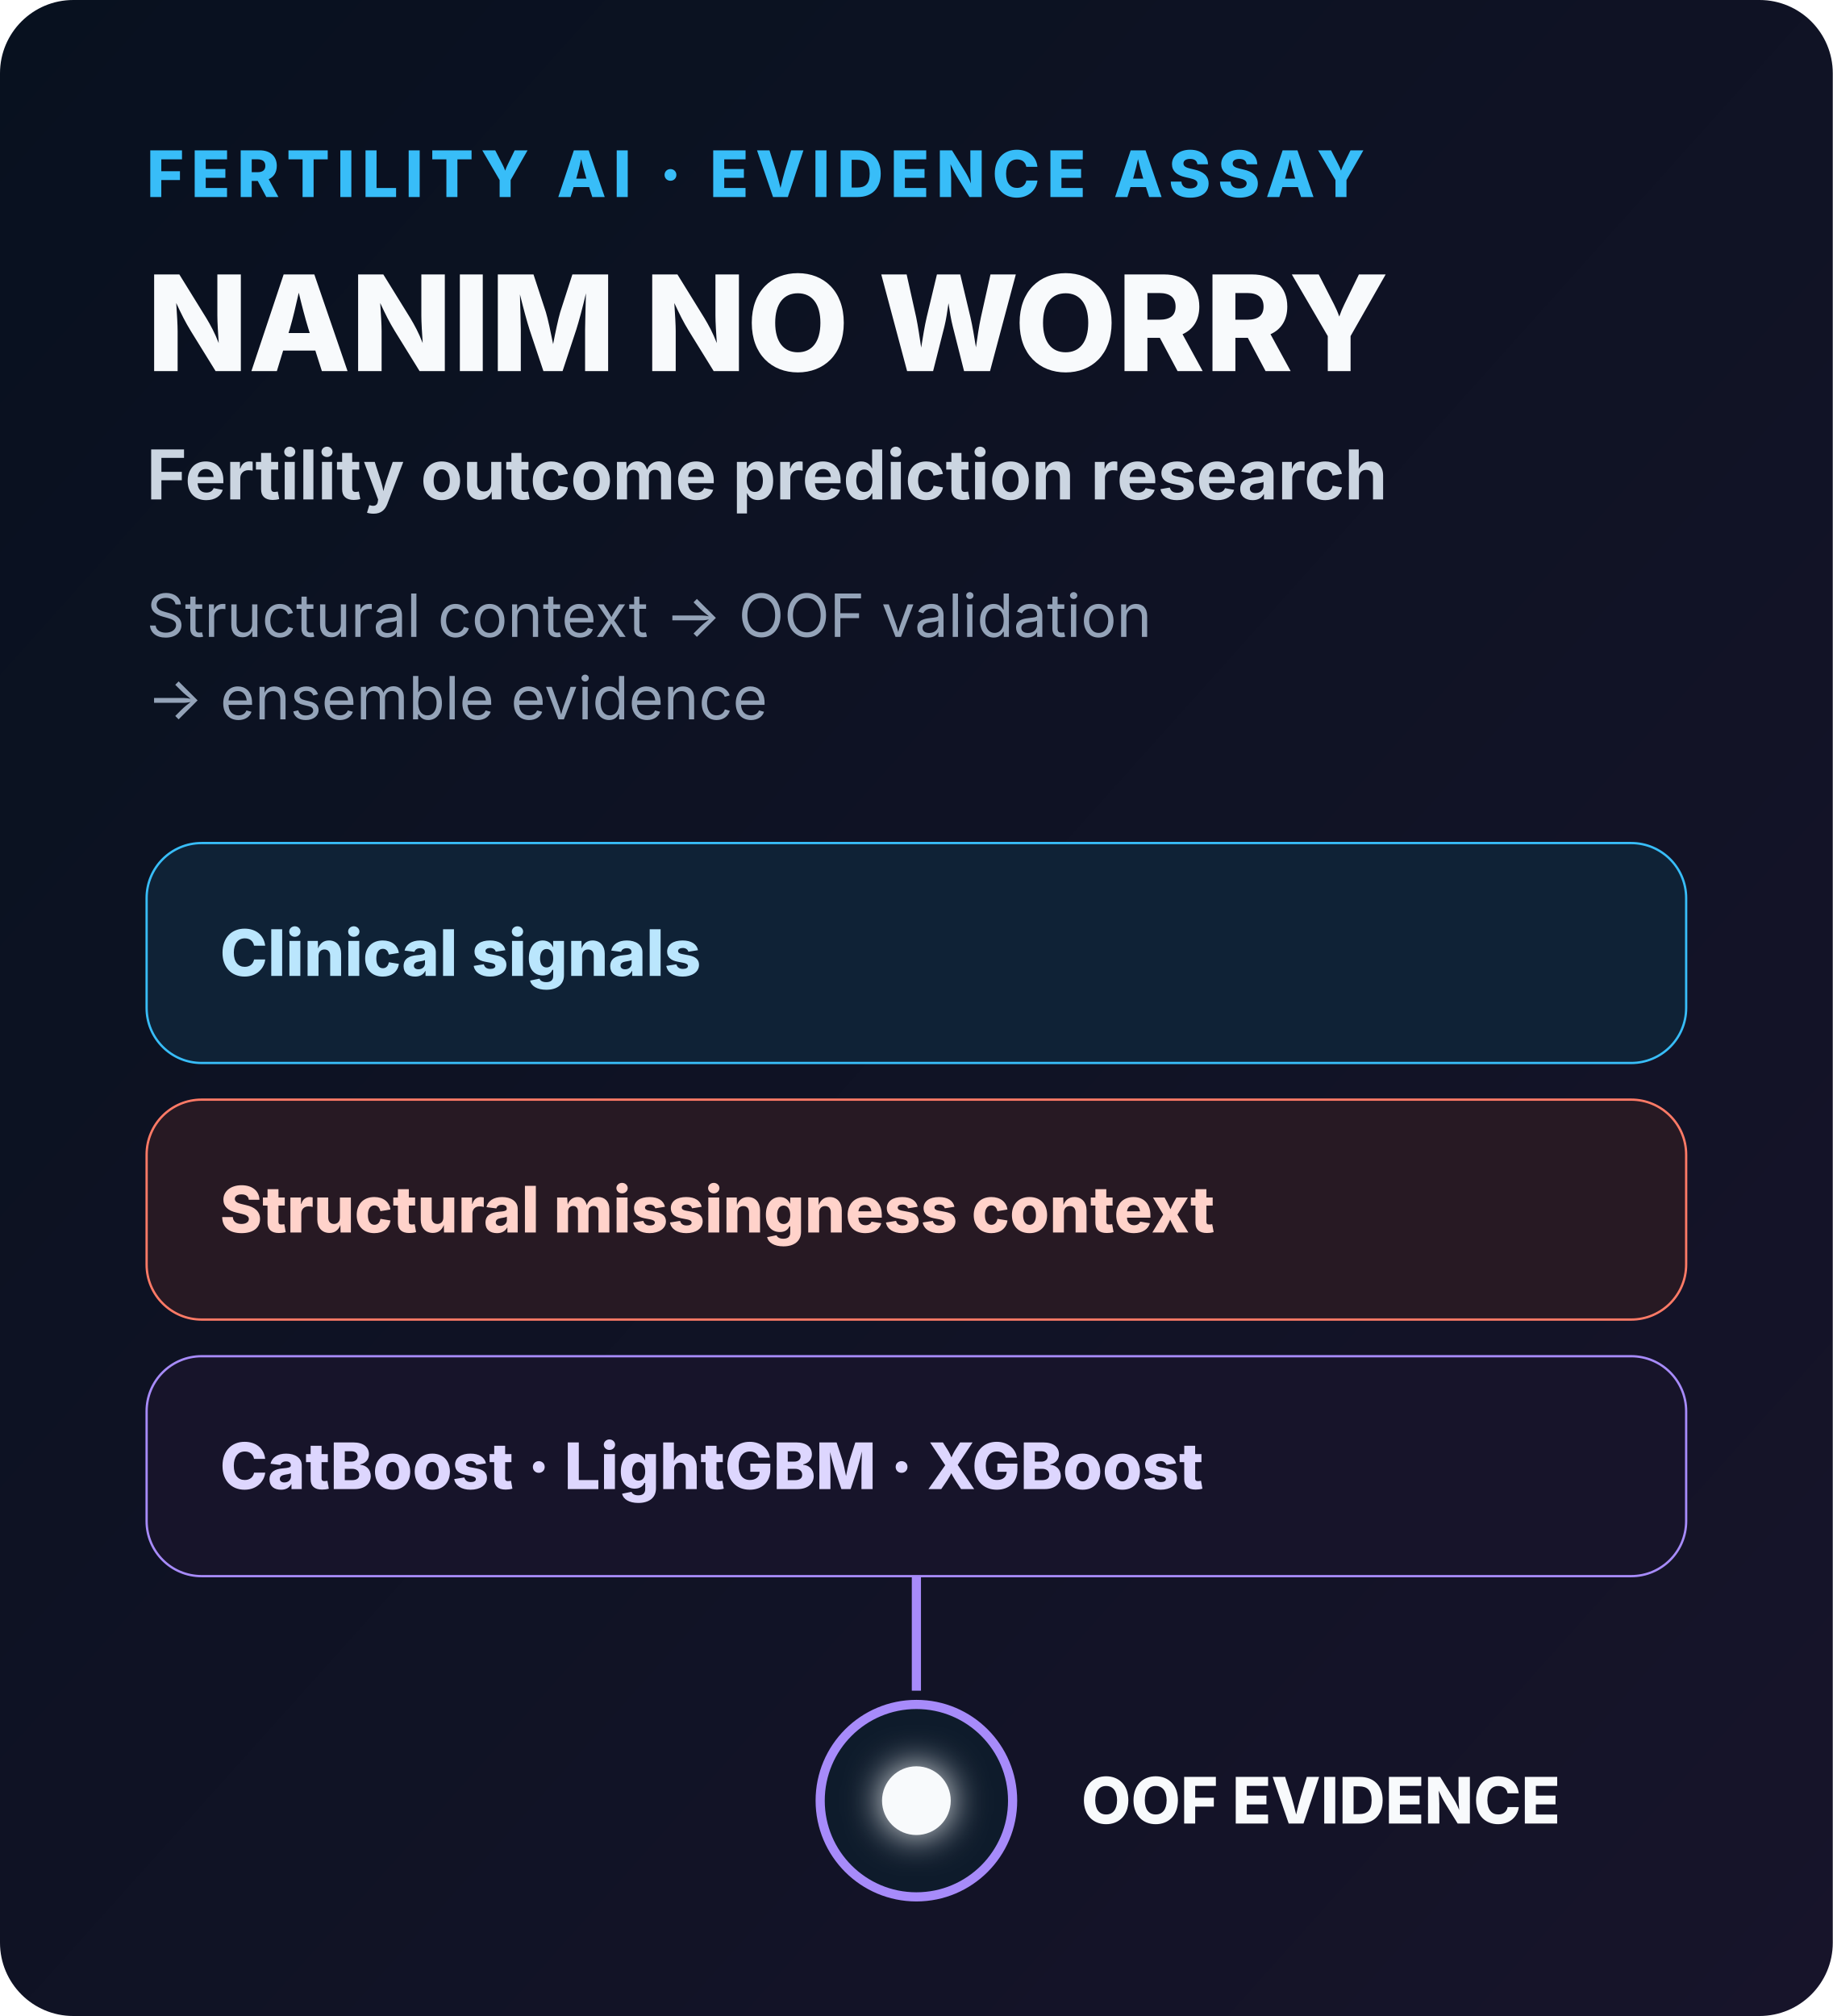
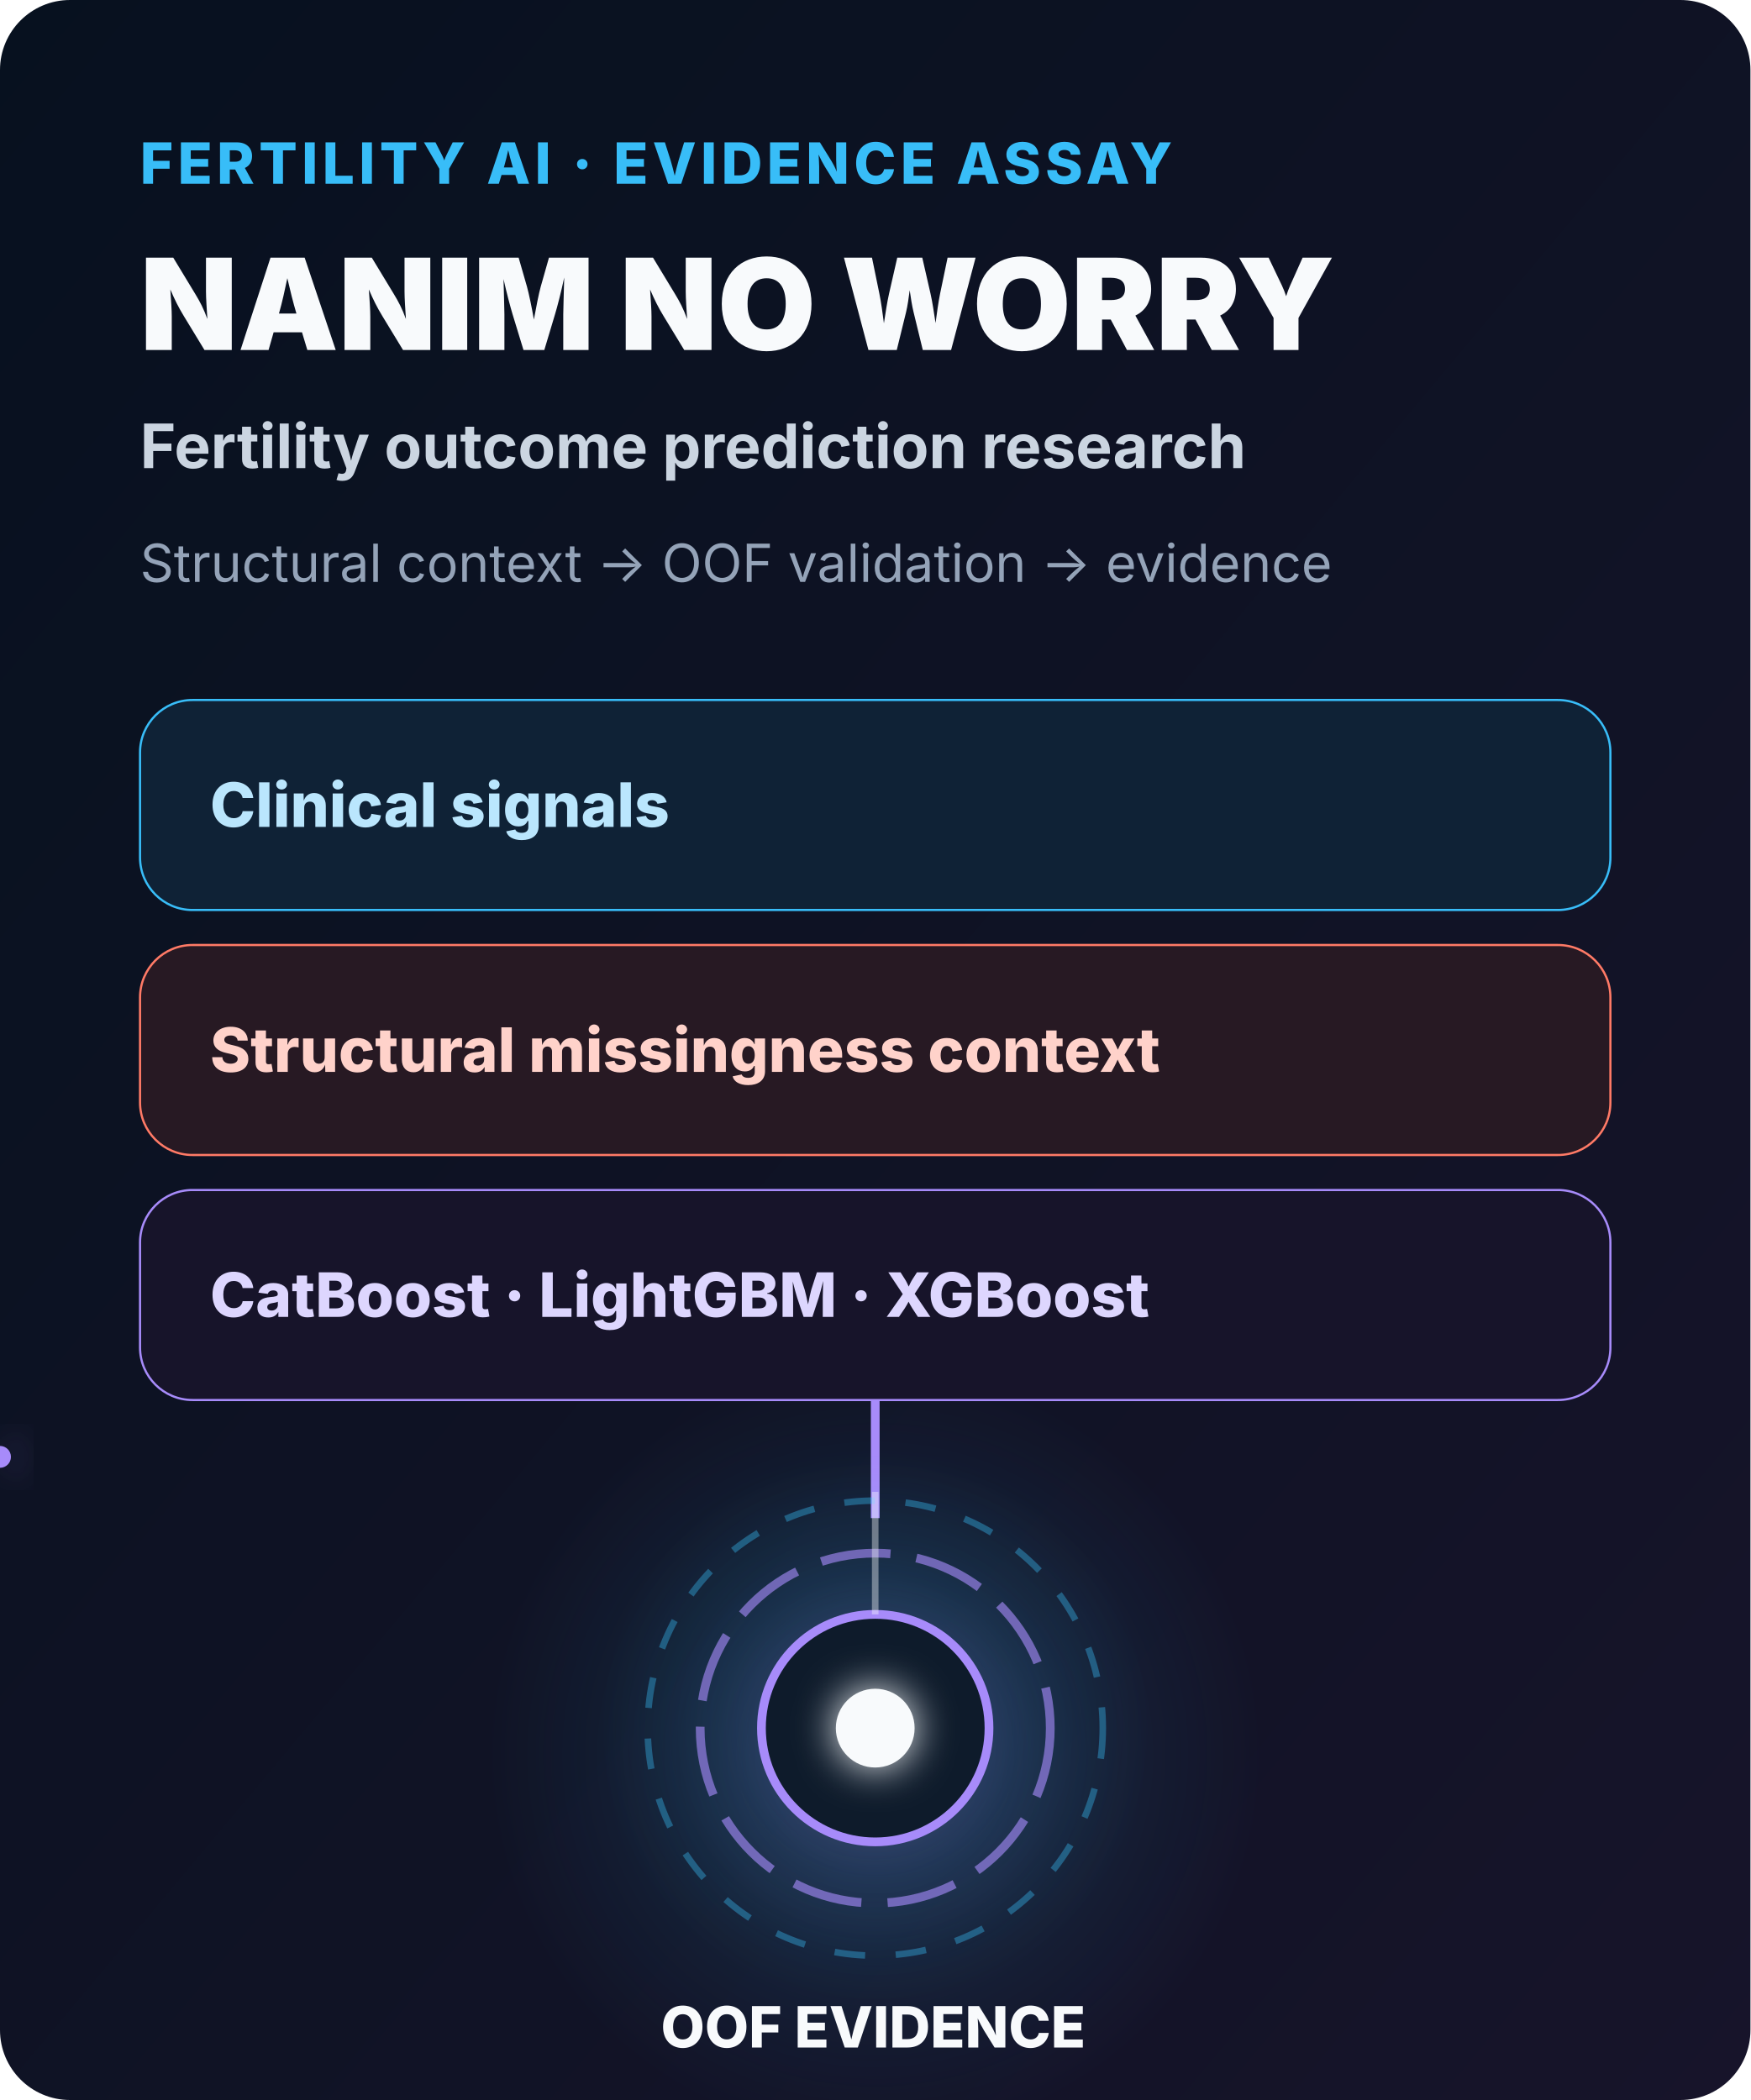
- <svg xmlns="http://www.w3.org/2000/svg" width="800" height="880" viewBox="0 0 800 880" role="img" aria-labelledby="title desc">
+ <svg xmlns="http://www.w3.org/2000/svg" width="800" height="960" viewBox="0 0 800 960" role="img" aria-labelledby="title desc">
  <defs>
    <linearGradient id="bg" x1="0" y1="0" x2="1" y2="1">
-       <stop stop-color="#08111F" />
+       <stop stop-color="#07111F" />
      <stop offset="1" stop-color="#17142A" />
    </linearGradient>
-     <filter id="g" x="-80%" y="-80%" width="260%" height="260%">
-       <feGaussianBlur stdDeviation="8" result="b" />
+     <radialGradient id="aura">
+       <stop stop-color="#A78BFA" stop-opacity="0.26" />
+       <stop offset="0.55" stop-color="#38BDF8" stop-opacity="0.08" />
+       <stop offset="1" stop-color="#38BDF8" stop-opacity="0" />
+     </radialGradient>
+     <filter id="g" x="-100%" y="-100%" width="300%" height="300%">
+       <feGaussianBlur stdDeviation="9" result="b" />
      <feMerge>
        <feMergeNode in="b" />
        <feMergeNode in="SourceGraphic" />
      </feMerge>
    </filter>
  </defs>
-   <rect width="800" height="880" rx="32" fill="url(#bg)" />
+   <rect width="800" height="960" rx="32" fill="url(#bg)" />
+   <circle cx="400" cy="802" r="176" fill="url(#aura)" />
  <g font-family="system-ui, -apple-system, BlinkMacSystemFont, 'Segoe UI', sans-serif">
    <g data-title="true">
-       <text x="64" y="86" fill="#38BDF8" font-size="28" font-weight="800" letter-spacing="3">
+       <text x="64" y="84" fill="#38BDF8" font-size="26" font-weight="820" letter-spacing="2">
        <tspan>FERTILITY AI · EVIDENCE ASSAY</tspan>
      </text>
    </g>
-     <text x="64" y="162" fill="#F8FAFC" font-size="58" font-weight="840">
+     <text x="64" y="160" fill="#F8FAFC" font-size="58" font-weight="850">
      <tspan>NANIM NO WORRY</tspan>
    </text>
-     <text x="64" y="218" fill="#CBD5E1" font-size="30" font-weight="700">
+     <text x="64" y="214" fill="#CBD5E1" font-size="28" font-weight="700">
      <tspan>Fertility outcome prediction research</tspan>
    </text>
-     <text x="64" y="278" fill="#94A3B8" font-size="26">
-       <tspan>Structural context → OOF validation</tspan>
+     <text x="64" y="266" fill="#94A3B8" font-size="24">
+       <tspan>Structural context → OOF validation → evidence</tspan>
    </text>
-     <text x="64" y="314" fill="#94A3B8" font-size="26">
-       <tspan>→ ensemble evidence</tspan>
-     </text>
-     <g data-grid="16">
-       <rect x="64" y="368" width="672" height="96" rx="24" fill="#0F2236" stroke="#38BDF8" />
-       <rect x="64" y="480" width="672" height="96" rx="24" fill="#271923" stroke="#FF7A66" />
-       <rect x="64" y="592" width="672" height="96" rx="24" fill="#17142A" stroke="#A78BFA" />
+     <g data-card-stack="true" data-grid="16">
+       <rect x="64" y="320" width="672" height="96" rx="24" fill="#0F2236" stroke="#38BDF8" />
+       <rect x="64" y="432" width="672" height="96" rx="24" fill="#271923" stroke="#FF7A66" />
+       <rect x="64" y="544" width="672" height="96" rx="24" fill="#17142A" stroke="#A78BFA" />
    </g>
-     <text x="96" y="426" fill="#BAE6FD" font-size="28" font-weight="760">
+     <text x="96" y="378" fill="#BAE6FD" font-size="28" font-weight="780">
      <tspan>Clinical signals</tspan>
    </text>
-     <text x="96" y="538" fill="#FFD2CA" font-size="28" font-weight="760">
+     <text x="96" y="490" fill="#FFD2CA" font-size="28" font-weight="780">
      <tspan>Structural missingness context</tspan>
    </text>
-     <text x="96" y="650" fill="#DDD6FE" font-size="28" font-weight="760">
+     <text x="96" y="602" fill="#DDD6FE" font-size="28" font-weight="780">
      <tspan>CatBoost · LightGBM · XGBoost</tspan>
    </text>
-     <path d="M400 688 V738" stroke="#A78BFA" stroke-width="4" />
-     <circle cx="400" cy="786" r="42" fill="#0E1B2B" stroke="#A78BFA" stroke-width="4" />
-     <circle cx="400" cy="786" r="15" fill="#F8FAFC" filter="url(#g)">
-       <animate attributeName="opacity" values="0.45;1;0.45" dur="3.2s" repeatCount="indefinite" />
+     <path d="M400 640 V694" stroke="#A78BFA" stroke-width="4" />
+     <circle cy="666" r="5" fill="#A78BFA" filter="url(#g)">
+       <animate attributeName="cx" values="240;560;240" dur="3.2s" repeatCount="indefinite" />
+       <animate attributeName="opacity" values="0;1;0" dur="3.2s" repeatCount="indefinite" />
    </circle>
-     <text x="472" y="796" fill="#F8FAFC" font-size="28" font-weight="800">
+     <g transform="translate(400 790)">
+       <circle r="126" fill="url(#aura)" />
+       <circle r="104" fill="none" stroke="#38BDF8" stroke-width="3" stroke-dasharray="14 14" opacity="0.38">
+         <animateTransform attributeName="transform" type="rotate" from="0" to="360" dur="17s" repeatCount="indefinite" />
+       </circle>
+       <circle r="80" fill="none" stroke="#A78BFA" stroke-width="4" stroke-dasharray="32 12" opacity="0.62">
+         <animateTransform attributeName="transform" type="rotate" from="360" to="0" dur="11s" repeatCount="indefinite" />
+       </circle>
+       <circle r="52" fill="#0E1B2B" stroke="#A78BFA" stroke-width="4" />
+       <circle r="18" fill="#F8FAFC" filter="url(#g)">
+         <animate attributeName="r" values="14;21;14" dur="3s" repeatCount="indefinite" />
+         <animate attributeName="opacity" values="0.55;1;0.55" dur="3s" repeatCount="indefinite" />
+       </circle>
+       <g>
+         <line x1="0" y1="-52" x2="0" y2="-108" stroke="#F8FAFC" stroke-width="3" opacity="0.4" />
+         <animateTransform attributeName="transform" type="rotate" from="0" to="360" dur="7s" repeatCount="indefinite" />
+       </g>
+     </g>
+     <text x="302" y="936" fill="#F8FAFC" font-size="26" font-weight="820">
      <tspan>OOF EVIDENCE</tspan>
    </text>
  </g>
</svg>
